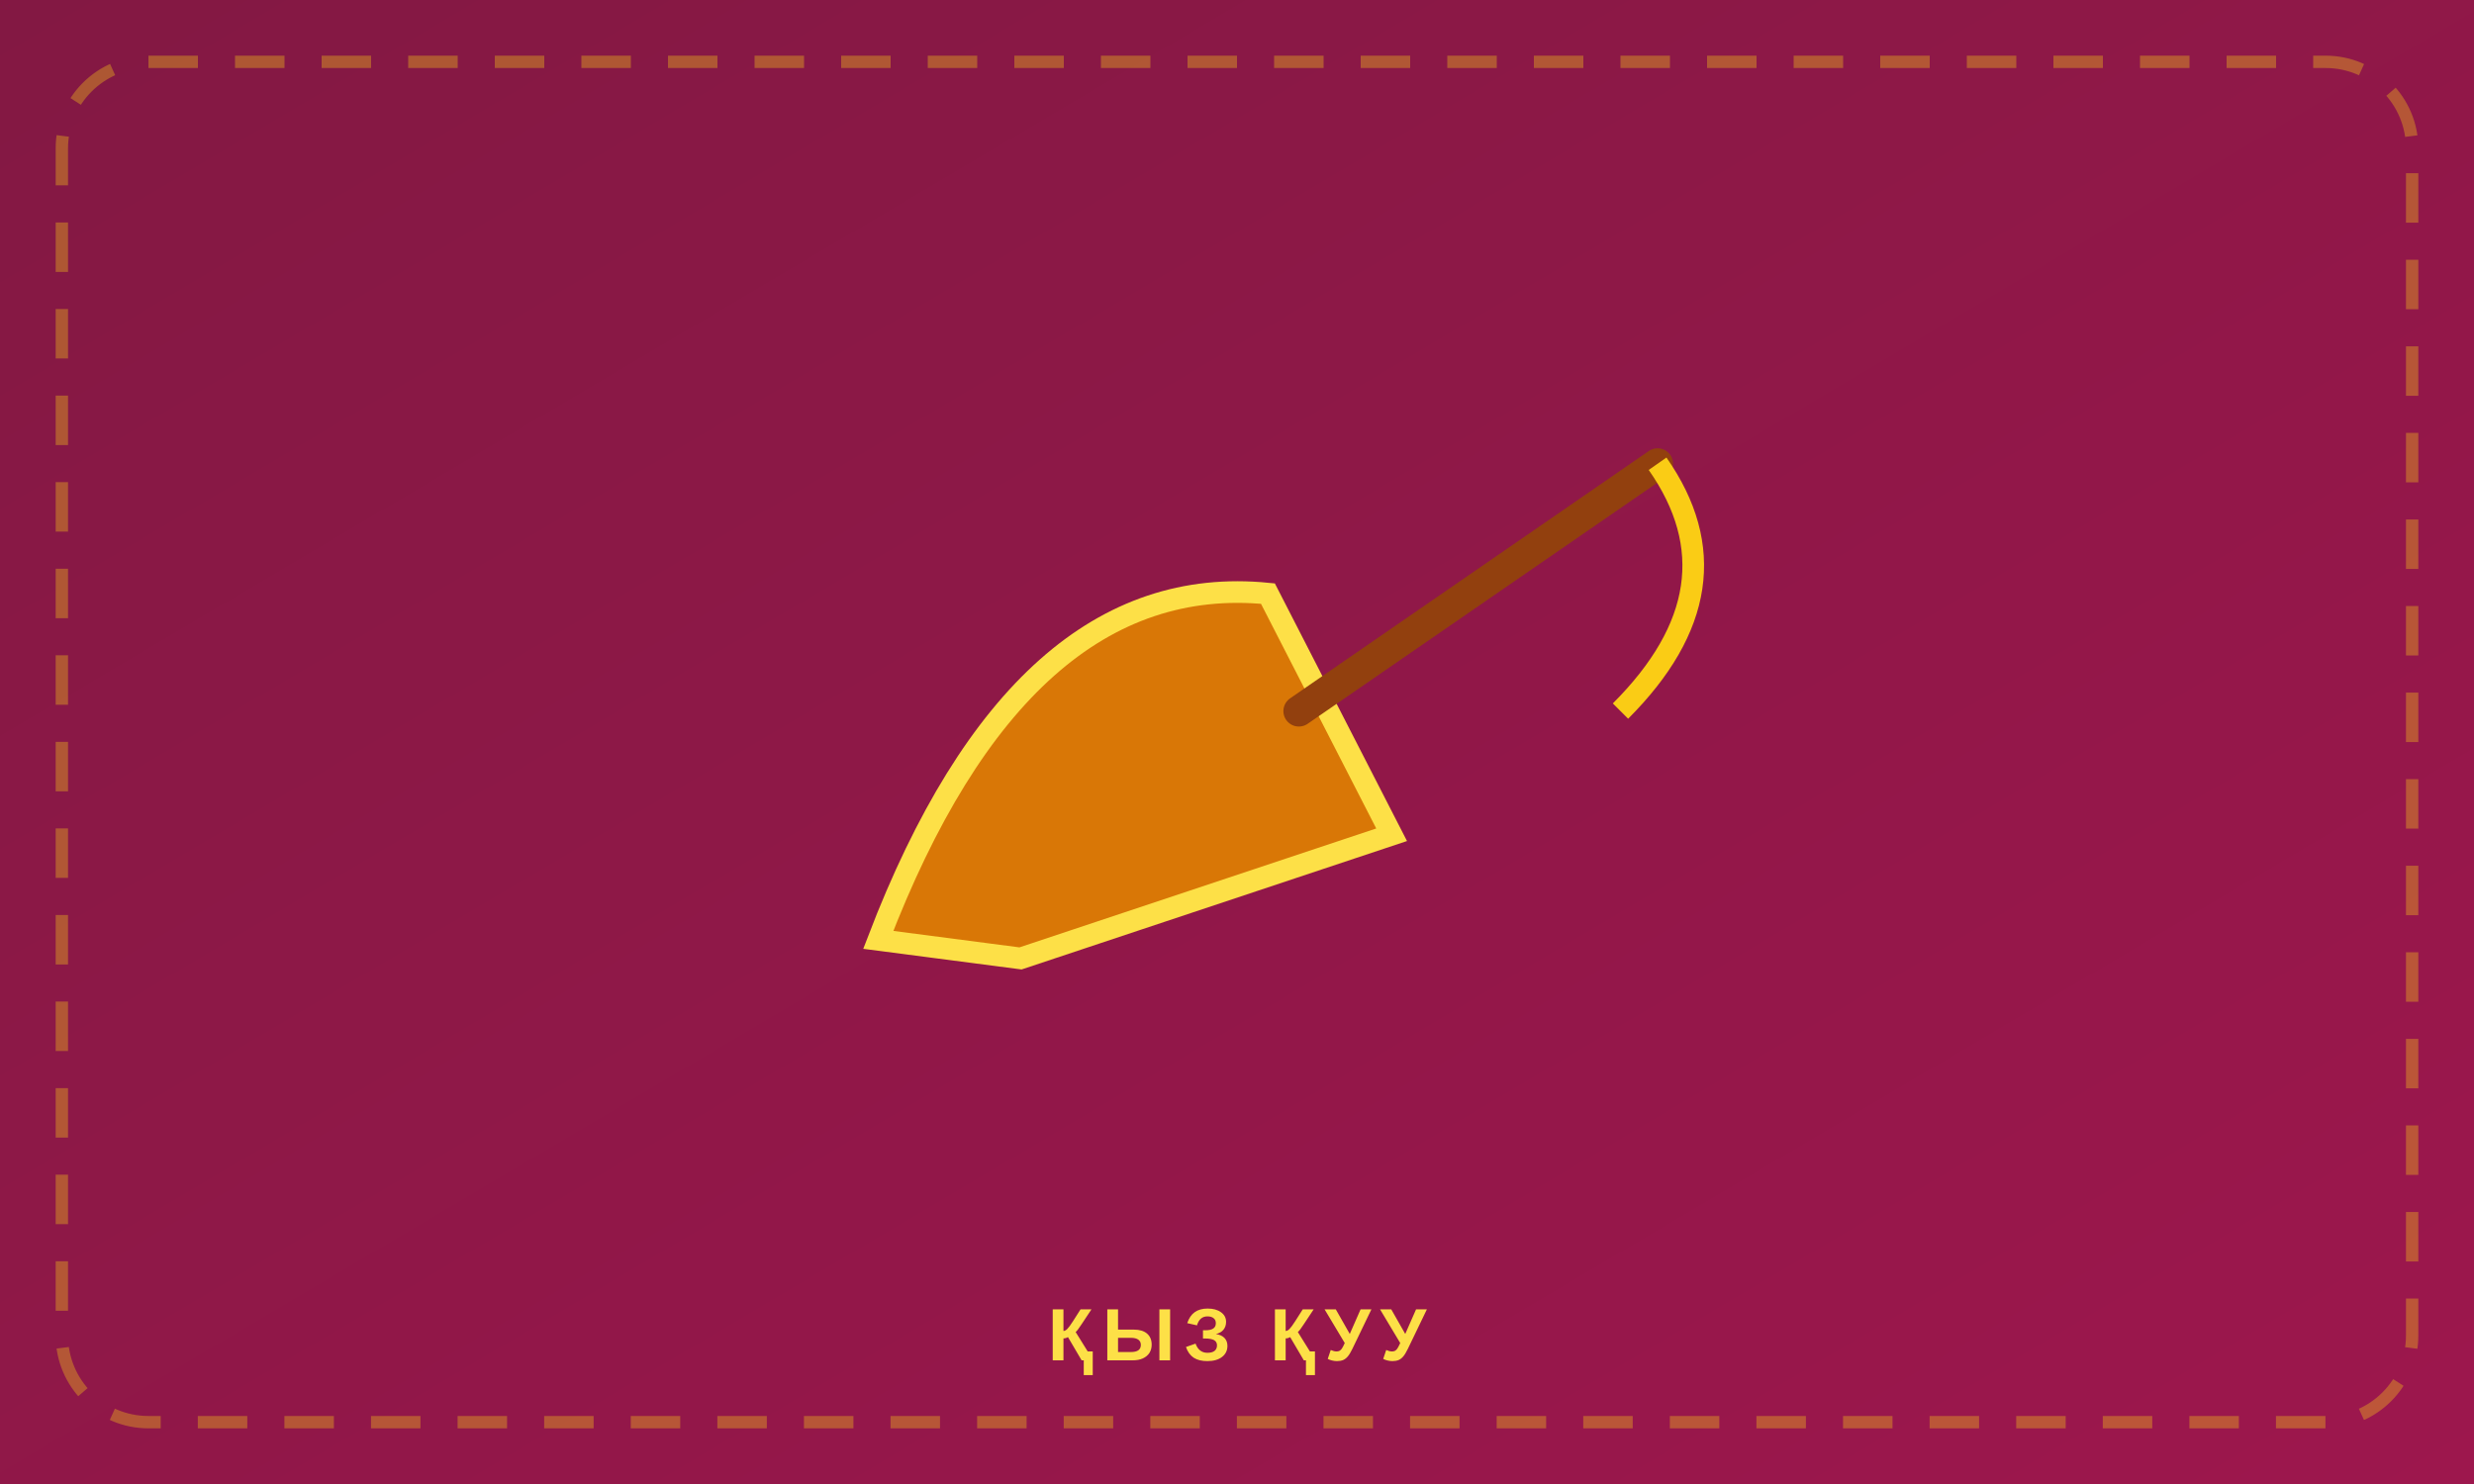
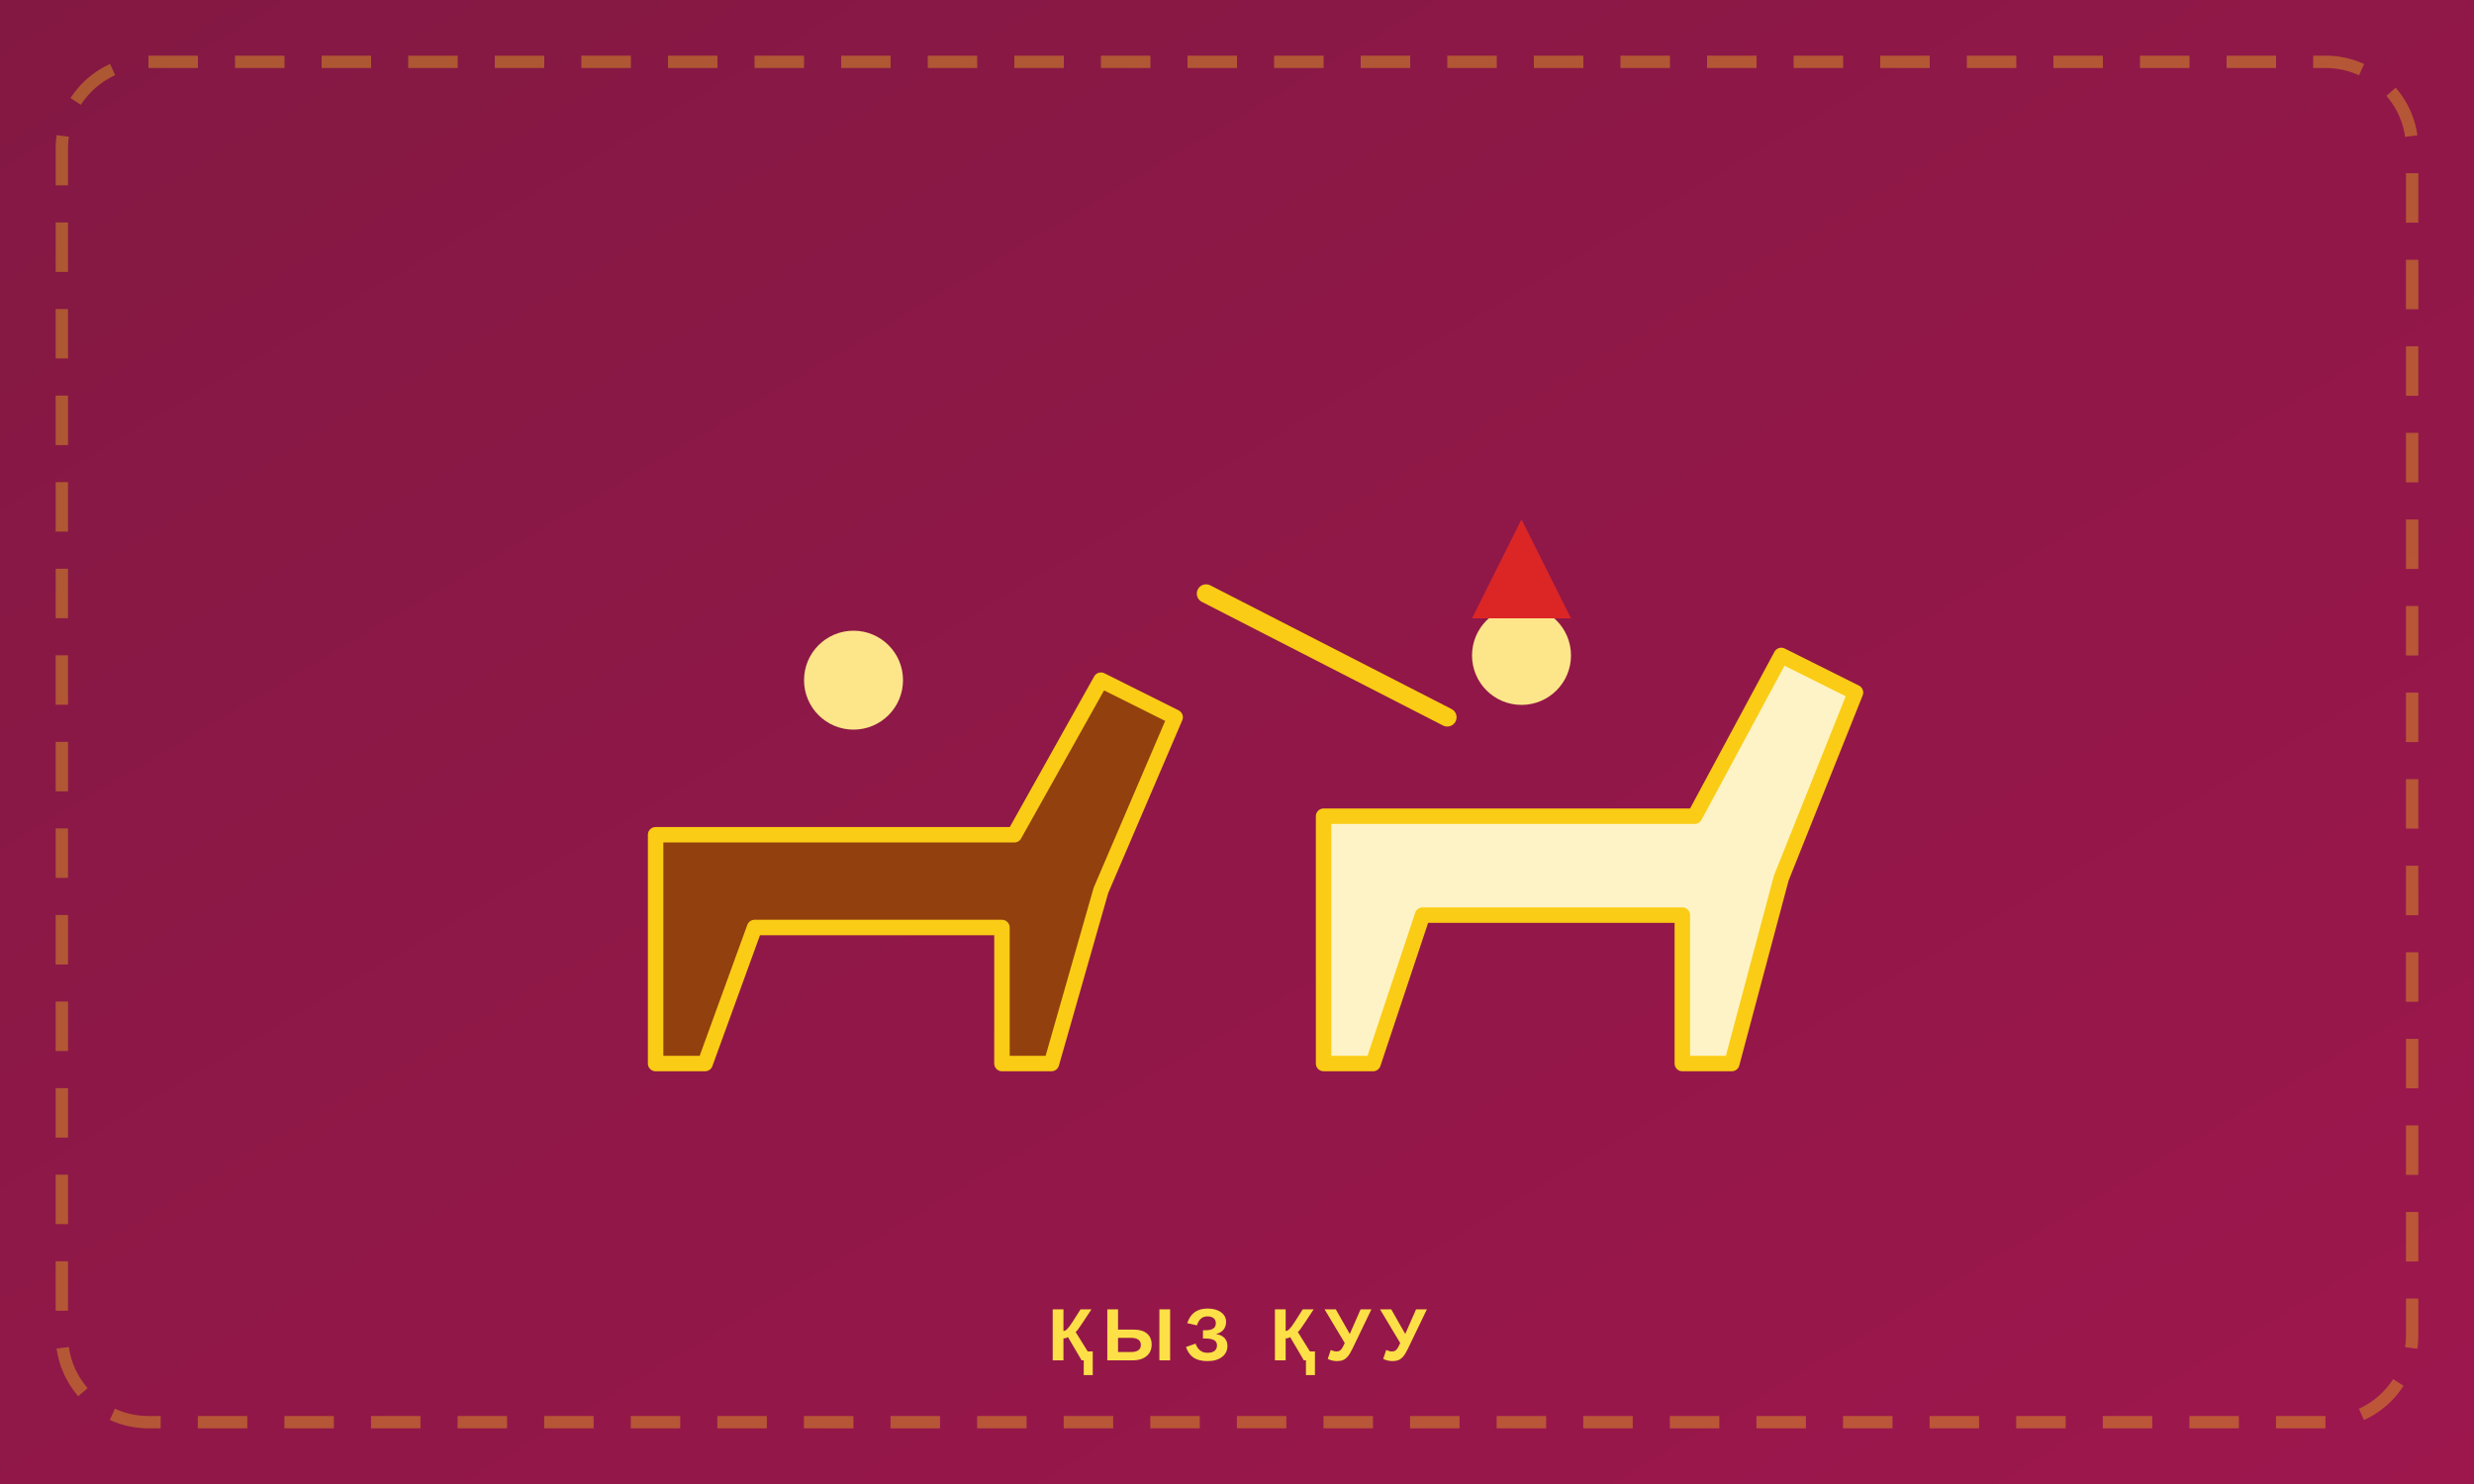
<svg xmlns="http://www.w3.org/2000/svg" viewBox="0 0 400 240" width="400" height="240">
  <defs>
    <linearGradient id="g_qyzquu" x1="0" y1="0" x2="1" y2="1">
      <stop offset="0%" stop-color="#831843" />
      <stop offset="100%" stop-color="#9d174d" />
    </linearGradient>
  </defs>
  <rect width="400" height="240" fill="url(#g_qyzquu)" />
  <rect x="10" y="10" width="380" height="220" rx="14" fill="none" stroke="#facc15" stroke-opacity="0.35" stroke-width="2" stroke-dasharray="8 6" />
-   <path d="M142 152 Q165 92 205 96 L225 135 L165 155 Z" fill="#d97706" stroke="#fde047" stroke-width="3.5" />
-   <line x1="210" y1="115" x2="268" y2="75" stroke="#92400e" stroke-width="5" stroke-linecap="round" />
-   <path d="M268 75 Q282 95 262 115" fill="none" stroke="#facc15" stroke-width="3.5" />
+   <path d="M106 135 L164 135 L178 110 L190 116 L178 144 L170 172 L162 172 L162 150 L122 150 L114 172 L106 172 Z" fill="#92400e" stroke="#facc15" stroke-width="2.5" stroke-linejoin="round" />
+   <circle cx="138" cy="110" r="8" fill="#fde68a" />
+   <path d="M214 132 L274 132 L288 106 L300 112 L288 142 L280 172 L272 172 L272 148 L230 148 L222 172 L214 172 Z" fill="#fef3c7" stroke="#facc15" stroke-width="2.5" stroke-linejoin="round" />
+   <circle cx="246" cy="106" r="8" fill="#fde68a" />
+   <polygon points="246,84 238,100 254,100" fill="#dc2626" />
+   <line x1="234" y1="116" x2="195" y2="96" stroke="#facc15" stroke-width="3" stroke-linecap="round" />
  <text x="200" y="220" fill="#fde047" font-family="Arial, sans-serif" font-size="12" font-weight="bold" letter-spacing="1.5" text-anchor="middle">ҚЫЗ ҚУУ</text>
</svg>
